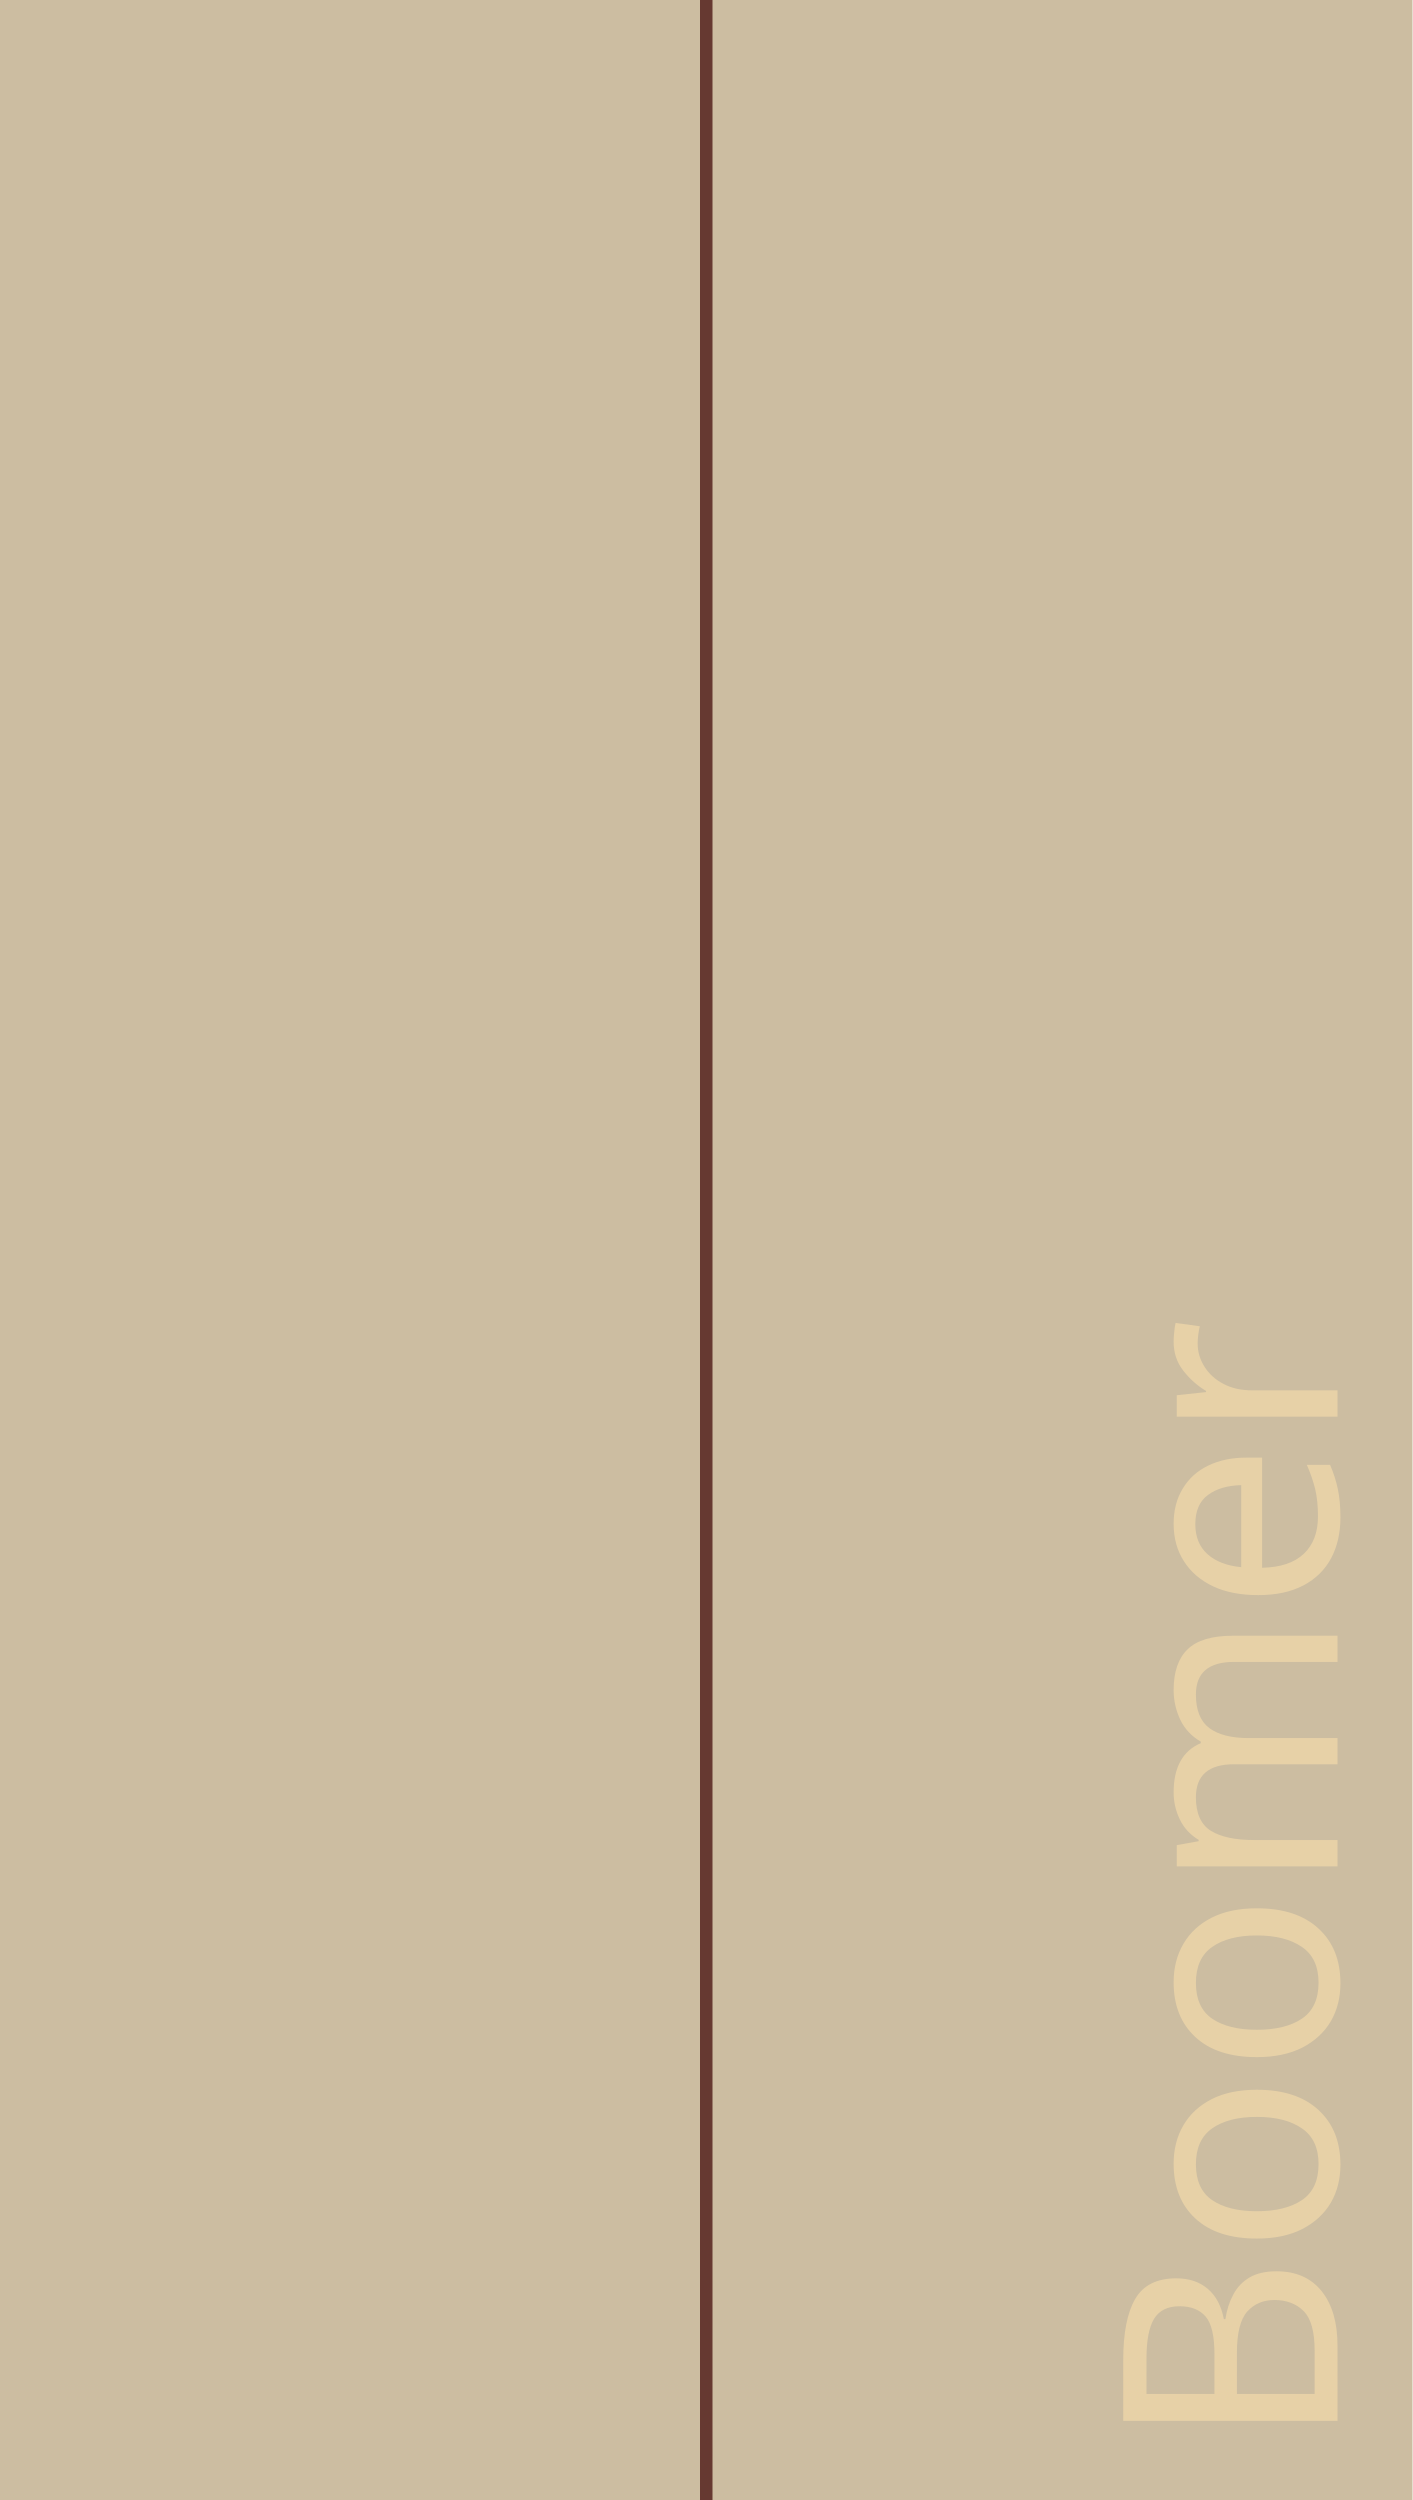
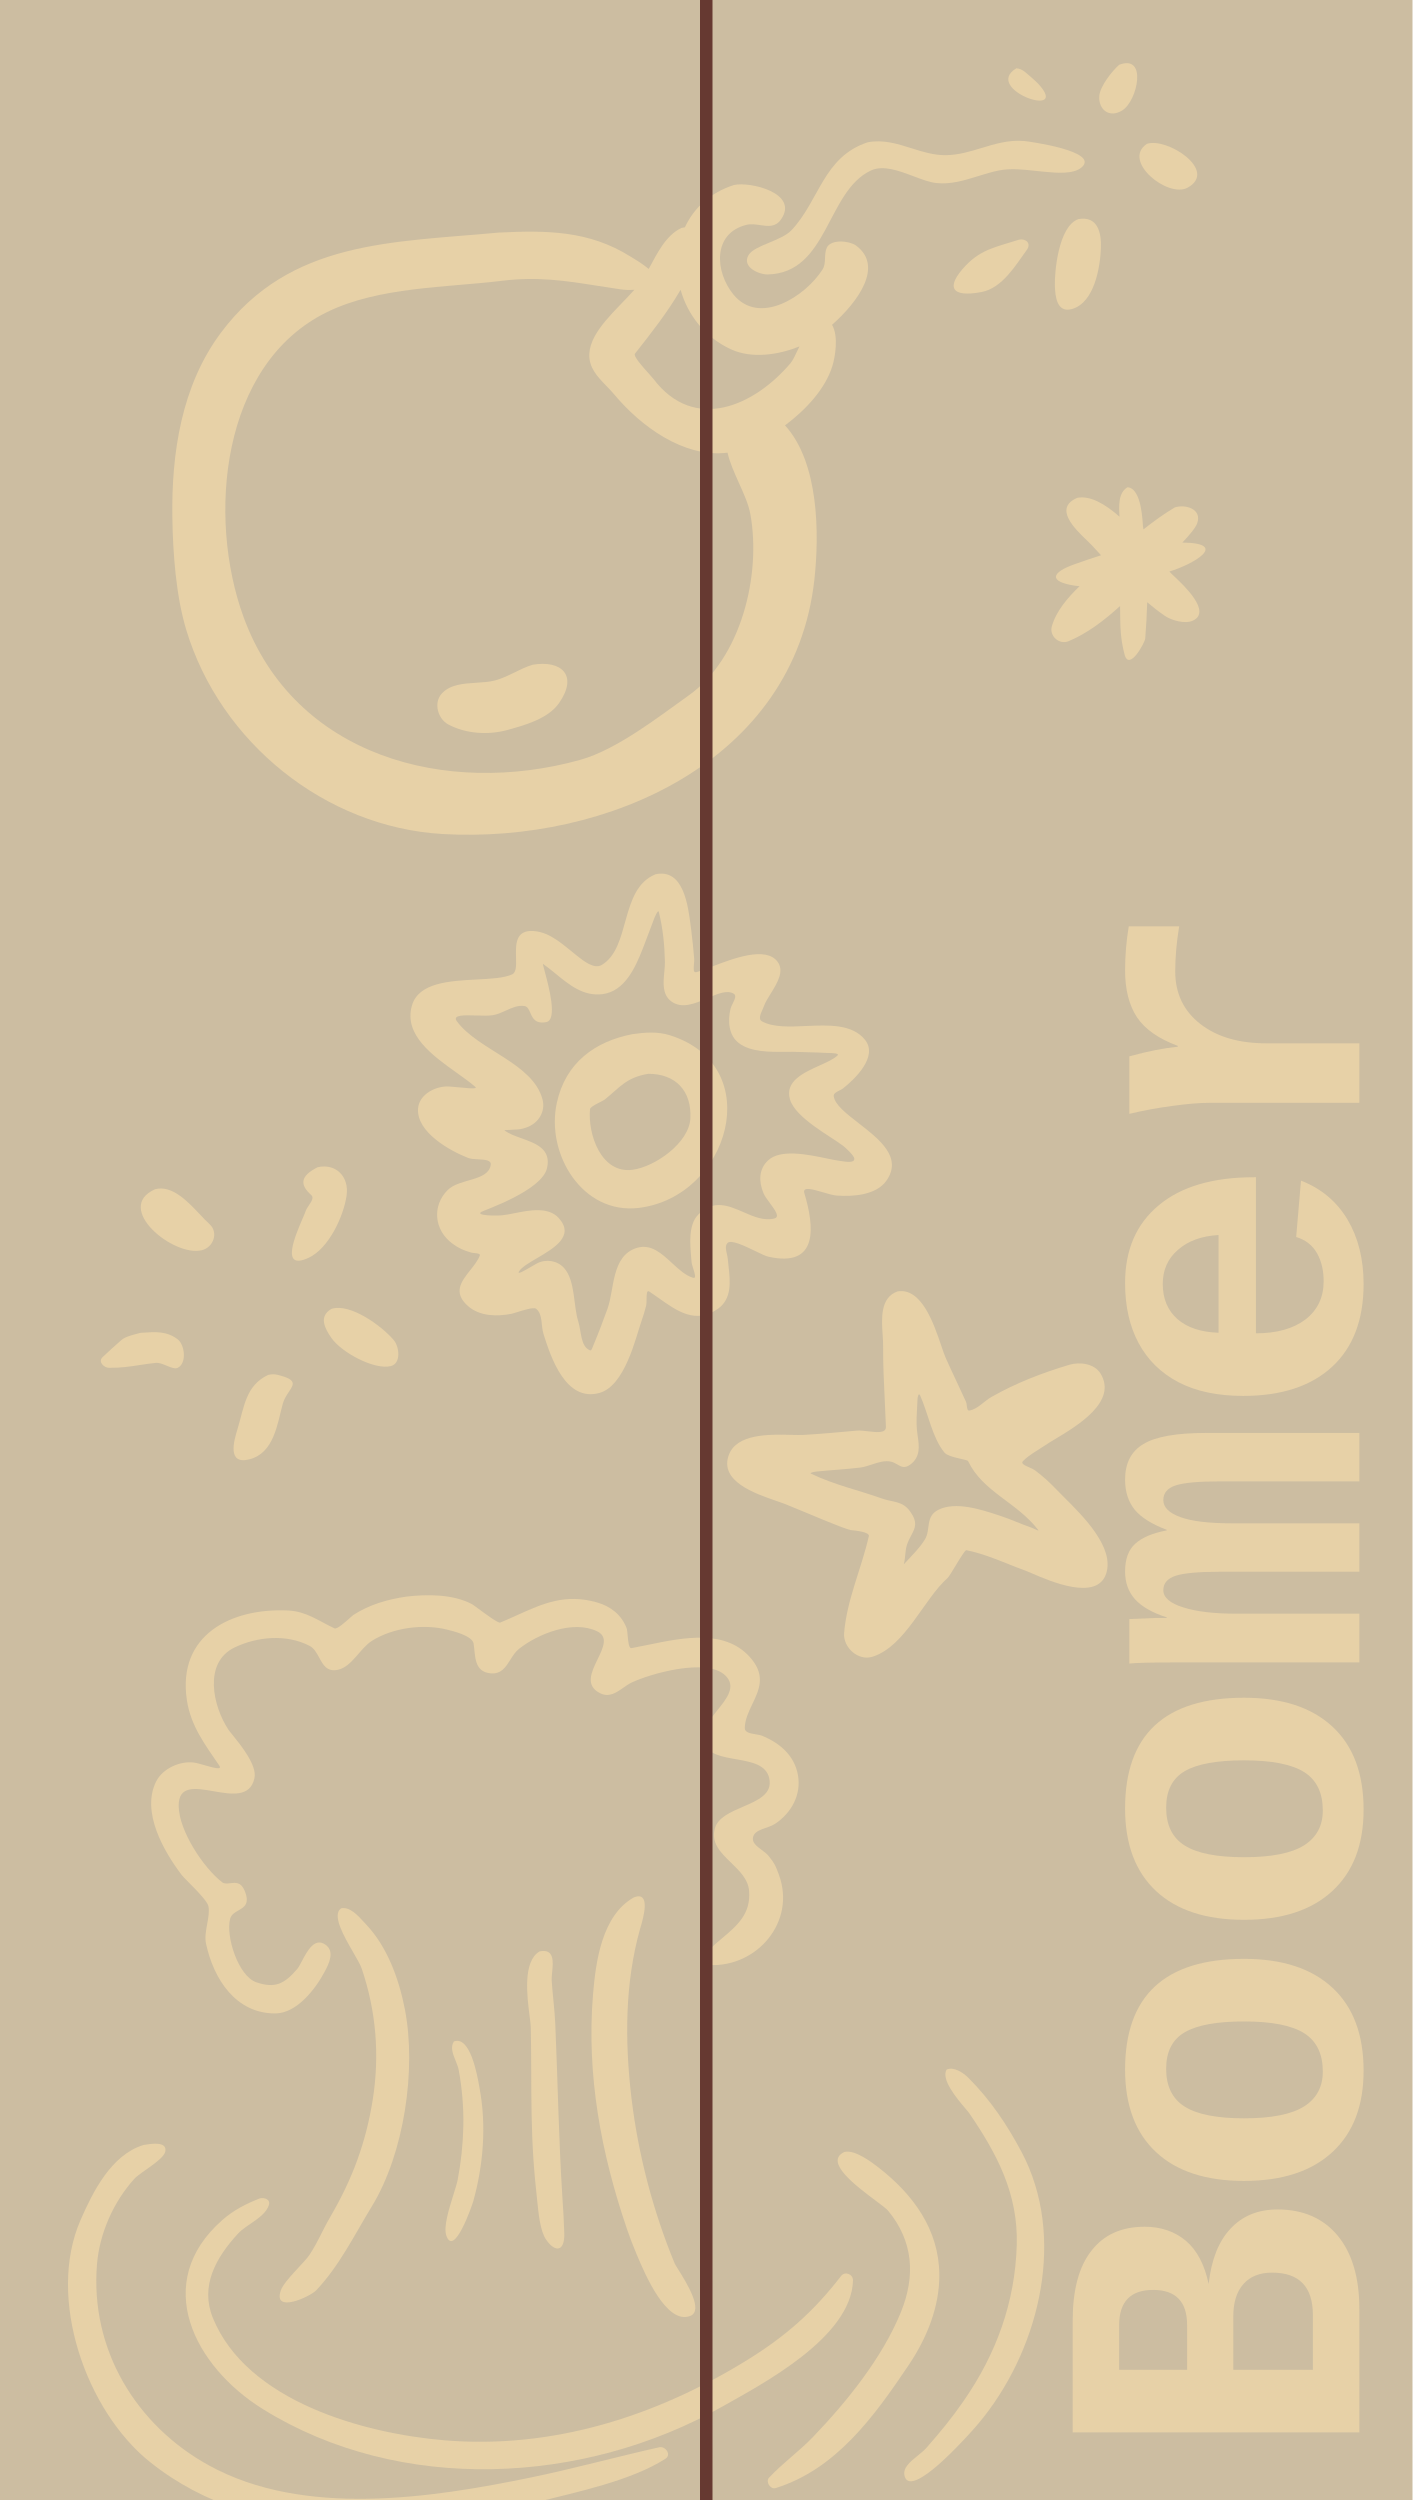
- <svg xmlns="http://www.w3.org/2000/svg" width="113" height="200" viewBox="0 0 113 200">
-   <g>
-     <rect x="0" y="0" width="113" height="200" fill="#ccbda1" />
+ <svg xmlns="http://www.w3.org/2000/svg" data-vector95-version="1.4.2" data-vector95-format="4" width="113" height="200" viewBox="0 0 113 200">
+   <g id="layer-4307709c-c36c-441b-9c50-4cbef5501ba0" data-name="background" data-locked="false">
+     <rect x="0" y="0" width="113" height="200" fill="#ccbda1" stroke="none" stroke-width="0" />
  </g>
-   <g>
-     <text x="-196" y="107" transform="rotate(-90)" font-family="sans-serif" font-size="24" fill="#e7d1a7">Boomer</text>
+   <g id="layer-e39df0e0-fbd4-4cff-96d1-d13afb0f877c" data-name="logo" data-locked="false">
+     <path d="M44.545 88.232C45.24 85.028 47.581 83.314 50.603 82.731C51.607 82.588 52.616 82.511 53.603 82.824C61.409 85.299 58.331 95.757 51.103 96.632C46.607 97.177 43.654 92.333 44.545 88.232ZM55.229 89.482C55.347 87.276 54.055 85.895 51.853 85.904C50.056 86.216 49.603 86.989 48.353 87.983C48.222 88.087 47.223 88.498 47.201 88.732C47.013 90.73 48.083 93.916 50.603 93.583C52.397 93.346 55.125 91.434 55.229 89.482Z" fill="#e7d1a7" stroke="none" stroke-width="0" opacity="1" fill-rule="nonzero" fill-opacity="1" />
+     <path d="M48.127 77.202C50.495 75.818 49.542 71.116 52.446 69.941C54.676 69.468 55.044 72.396 55.264 74.148C55.278 74.254 55.29 74.356 55.303 74.452C55.401 75.2 55.472 75.951 55.536 76.702C55.545 76.811 55.532 76.959 55.518 77.112C55.485 77.464 55.451 77.836 55.696 77.774C55.993 77.699 56.422 77.534 56.922 77.342C58.668 76.672 61.283 75.668 62.215 76.952C62.763 77.707 62.168 78.664 61.65 79.498C61.435 79.845 61.232 80.171 61.131 80.452C61.101 80.536 61.058 80.632 61.014 80.732C60.848 81.104 60.654 81.541 60.944 81.702C61.841 82.198 63.149 82.14 64.493 82.081C66.301 82.001 68.175 81.918 69.196 83.179C70.284 84.525 68.374 86.337 67.446 87.07C67.364 87.134 67.255 87.188 67.145 87.243C66.908 87.362 66.667 87.481 66.698 87.702C66.795 88.384 67.697 89.083 68.682 89.847C70.336 91.128 72.222 92.589 70.916 94.452C70.094 95.624 68.215 95.737 66.946 95.646C66.656 95.625 66.241 95.503 65.827 95.381C65.003 95.14 64.182 94.898 64.347 95.452C65.144 98.111 65.525 101.459 61.446 100.529C61.247 100.484 60.873 100.303 60.445 100.096C59.569 99.672 58.468 99.139 58.196 99.445C57.999 99.665 58.075 99.991 58.149 100.31C58.18 100.445 58.211 100.578 58.222 100.702C58.237 100.888 58.259 101.083 58.281 101.282C58.417 102.495 58.572 103.884 57.446 104.694C55.675 105.967 54.155 104.884 52.699 103.846C52.446 103.666 52.196 103.488 51.946 103.323C51.733 103.182 51.729 103.557 51.725 103.935C51.723 104.13 51.721 104.325 51.691 104.452C51.59 104.875 51.458 105.291 51.314 105.702C50.853 107.013 50.004 110.87 47.946 111.437C45.261 112.176 44.069 108.606 43.475 106.702C43.269 106.039 43.437 105.129 42.889 104.702C42.694 104.55 41.84 104.822 41.318 104.988C41.146 105.043 41.01 105.087 40.946 105.099C39.776 105.332 38.39 105.317 37.446 104.489C36.203 103.4 36.912 102.507 37.623 101.611C37.925 101.23 38.228 100.849 38.382 100.452C38.443 100.294 38.199 100.27 37.966 100.246C37.865 100.236 37.766 100.226 37.696 100.206C37.067 100.022 36.711 99.867 36.196 99.49C34.726 98.412 34.546 96.469 35.816 95.202C36.755 94.265 39.05 94.513 39.257 93.202C39.32 92.802 38.802 92.775 38.267 92.747C37.965 92.732 37.658 92.716 37.446 92.633C36.021 92.076 33.324 90.591 33.443 88.702C33.518 87.518 34.908 86.848 35.946 86.922C36.363 86.951 36.779 86.988 37.196 87.029C37.196 87.029 37.211 87.031 37.211 87.031C37.499 87.059 38.231 87.132 38.026 86.952C37.615 86.592 37.092 86.219 36.537 85.823C34.606 84.445 32.287 82.79 32.952 80.452C33.478 78.605 35.961 78.474 38.136 78.36C39.273 78.301 40.325 78.245 40.969 77.952C41.315 77.795 41.299 77.225 41.282 76.591C41.255 75.567 41.222 74.376 42.696 74.483C44.073 74.584 45.127 75.658 46.148 76.452C46.178 76.475 46.209 76.5 46.243 76.526C46.712 76.895 47.538 77.546 48.127 77.202ZM53.193 76.952C53.161 75.551 53.035 74.291 52.705 72.952C52.646 72.73 52.369 73.392 52.346 73.452C52.024 74.283 51.727 75.124 51.398 75.952C50.819 77.411 49.972 79.311 48.196 79.532C46.675 79.72 45.547 78.795 44.451 77.896C44.116 77.622 43.785 77.35 43.446 77.113C43.41 77.088 43.473 77.322 43.574 77.698C43.901 78.911 44.625 81.598 43.696 81.769C42.823 81.93 42.61 81.445 42.425 81.024C42.307 80.757 42.201 80.516 41.946 80.48C41.435 80.407 40.95 80.627 40.462 80.849C40.128 81 39.793 81.152 39.446 81.213C39.121 81.27 38.621 81.254 38.123 81.239C37.14 81.209 36.164 81.179 36.549 81.702C38.259 84.026 42.626 85.033 43.401 87.952C43.666 88.948 43.048 89.88 42.107 90.202C41.668 90.352 41.486 90.358 41.193 90.367C41.061 90.372 40.906 90.376 40.696 90.396C40.669 90.398 40.629 90.399 40.587 90.4C40.464 90.402 40.316 90.405 40.38 90.452C40.725 90.705 41.211 90.88 41.711 91.059C42.878 91.478 44.115 91.922 43.761 93.452C43.344 95.257 38.755 96.801 38.505 96.952C38.016 97.247 39.628 97.278 40.196 97.221C40.478 97.193 40.808 97.127 41.162 97.056C42.372 96.816 43.867 96.519 44.707 97.452C45.989 98.877 44.341 99.843 42.957 100.655C42.324 101.027 41.746 101.366 41.529 101.702C41.317 102.029 41.974 101.643 42.505 101.331C42.676 101.23 42.834 101.137 42.946 101.078C43.673 100.696 44.589 100.834 45.136 101.452C46.034 102.466 45.87 104.504 46.257 105.702C46.514 106.497 46.423 107.708 47.196 108.026C47.303 108.07 47.365 107.9 47.415 107.765C47.426 107.735 47.436 107.707 47.446 107.684C47.86 106.702 48.236 105.704 48.6 104.702C49.166 103.14 48.903 100.46 50.946 99.832C52.073 99.485 52.931 100.277 53.77 101.053C54.314 101.555 54.849 102.05 55.446 102.224C55.715 102.302 55.592 101.911 55.467 101.513C55.402 101.306 55.337 101.097 55.325 100.952C55.317 100.843 55.307 100.726 55.296 100.603C55.201 99.531 55.066 98.01 55.829 97.202C57.046 95.914 58.263 96.444 59.478 96.972C60.302 97.331 61.124 97.689 61.946 97.48C62.416 97.36 62.009 96.812 61.598 96.257C61.386 95.971 61.173 95.684 61.078 95.452C60.693 94.512 60.69 93.543 61.446 92.832C62.433 91.903 64.618 92.358 66.136 92.675C66.552 92.762 66.918 92.838 67.196 92.873C67.245 92.879 67.3 92.887 67.359 92.895C67.764 92.954 68.351 93.04 68.345 92.702C68.341 92.428 67.559 91.75 67.446 91.663C66.482 90.918 63.633 89.44 63.198 87.952C62.773 86.5 64.286 85.817 65.58 85.233C66.157 84.973 66.69 84.732 66.988 84.452C67.196 84.257 66.627 84.244 66.211 84.236C66.109 84.233 66.016 84.231 65.946 84.227C65.28 84.184 64.612 84.192 63.946 84.158C63.62 84.142 63.255 84.145 62.871 84.149C61.58 84.16 60.073 84.174 59.115 83.452C58.276 82.82 58.215 81.65 58.442 80.702C58.472 80.574 58.546 80.425 58.62 80.275C58.777 79.958 58.936 79.637 58.696 79.495C58.156 79.177 57.406 79.503 56.601 79.852C55.617 80.279 54.552 80.742 53.696 80.105C52.969 79.564 53.061 78.617 53.144 77.763C53.172 77.476 53.198 77.199 53.193 76.952Z" fill="#e7d1a7" stroke="none" stroke-width="0" opacity="1" fill-rule="nonzero" fill-opacity="1" />
+     <path d="M28.261 156.192C27.508 154.888 26.532 153.2 27.286 152.667C27.976 152.516 28.631 153.236 29.1 153.75C29.166 153.822 29.228 153.891 29.286 153.952C30.995 155.754 31.921 158.338 32.389 160.737C33.327 165.552 32.33 172.275 29.759 176.487C28.373 178.758 27.142 181.289 25.286 183.234C24.805 183.738 21.812 185.117 22.464 183.237C22.743 182.433 24.369 181.006 24.786 180.35C25.551 179.149 25.684 178.624 26.488 177.237C28.196 174.292 29.274 171.408 29.817 167.987C30.383 164.425 30.093 160.889 28.937 157.487C28.836 157.188 28.567 156.722 28.261 156.192Z" fill="#e7d1a7" stroke="none" stroke-width="0" opacity="1" fill-rule="nonzero" fill-opacity="1" />
+     <path d="M47.441 159.561C47.66 156.897 48.16 153.22 50.716 151.787C52.106 151.254 51.451 153.479 51.243 154.186C51.228 154.235 51.216 154.278 51.206 154.311C49.978 158.677 49.985 163.331 50.514 167.811C51.05 172.339 52.234 176.843 53.966 181.061C54 181.143 54.115 181.328 54.27 181.576C54.93 182.634 56.315 184.854 55.216 185.277C53.32 186.006 51.588 181.899 50.986 180.472C50.961 180.414 50.939 180.36 50.918 180.311C50.639 179.654 50.384 178.987 50.153 178.311C48.086 172.248 46.912 165.991 47.441 159.561Z" fill="#e7d1a7" stroke="none" stroke-width="0" opacity="1" fill-rule="nonzero" fill-opacity="1" />
+     <path d="M36.449 164.86C36.232 164.326 36.008 163.775 36.311 163.317C37.621 162.832 38.18 166.008 38.346 166.947C38.356 167.007 38.365 167.058 38.373 167.099C38.921 170.06 38.666 173.209 37.862 176.099C37.78 176.394 36.326 180.634 35.707 178.849C35.468 178.159 35.907 176.753 36.264 175.612C36.42 175.112 36.561 174.663 36.621 174.349C36.888 172.949 37.037 171.523 37.067 170.099C37.098 168.601 36.967 167.07 36.696 165.599C36.653 165.364 36.552 165.114 36.449 164.86Z" fill="#e7d1a7" stroke="none" stroke-width="0" opacity="1" fill-rule="nonzero" fill-opacity="1" />
+     <path d="M42.369 161.292C42.166 159.707 41.808 156.912 43.163 156.114C44.363 155.863 44.255 156.951 44.17 157.801C44.146 158.045 44.123 158.269 44.134 158.436C44.211 159.604 44.372 160.766 44.423 161.936C44.626 166.624 44.698 171.258 45.001 175.936C45.061 176.852 45.119 177.768 45.143 178.686C45.181 180.104 44.437 180.245 43.698 179.186C43.188 178.457 43.072 176.924 42.991 176.186C42.863 175.021 42.747 173.855 42.67 172.686C42.593 171.521 42.552 170.353 42.529 169.186C42.483 166.853 42.514 164.519 42.462 162.186C42.458 161.99 42.418 161.676 42.369 161.292Z" fill="#e7d1a7" stroke="none" stroke-width="0" opacity="1" fill-rule="nonzero" fill-opacity="1" />
+     <path d="M28.265 129.198C29.559 128.364 31.001 127.95 32.515 127.728C34.183 127.531 36.234 127.527 37.765 128.336C37.821 128.366 38.014 128.508 38.264 128.693C38.884 129.151 39.859 129.871 40.015 129.807C40.494 129.61 40.951 129.404 41.397 129.202C43.437 128.281 45.232 127.471 47.765 128.195C48.855 128.507 49.711 129.178 50.126 130.245C50.168 130.351 50.189 130.584 50.212 130.841C50.255 131.323 50.307 131.888 50.515 131.851C50.935 131.775 51.38 131.683 51.839 131.588C54.702 130.996 58.147 130.283 60.142 132.745C61.247 134.109 60.718 135.216 60.188 136.325C59.889 136.949 59.591 137.573 59.583 138.245C59.58 138.596 60.013 138.669 60.443 138.742C60.651 138.777 60.858 138.811 61.015 138.878C62.413 139.468 63.555 140.454 63.833 141.995C64.119 143.584 63.32 145.022 62.015 145.901C61.438 146.29 60.372 146.312 60.238 146.995C60.156 147.414 60.547 147.705 60.942 148C61.153 148.158 61.365 148.316 61.506 148.495C62.001 149.12 62.052 149.271 62.317 149.995C63.691 153.745 60.562 157.38 56.765 157.203C55.39 157.139 57.144 155.589 57.254 155.495C57.409 155.361 57.564 155.231 57.717 155.103C58.972 154.049 60.089 153.113 59.925 151.245C59.846 150.333 59.156 149.665 58.48 149.009C57.653 148.208 56.847 147.426 57.198 146.245C57.451 145.397 58.451 144.966 59.432 144.543C60.644 144.021 61.826 143.512 61.535 142.245C61.046 140.115 56.918 141.357 56.265 139.358C55.998 138.544 56.678 137.703 57.344 136.877C58.151 135.88 58.938 134.905 58.015 134.027C56.516 132.602 52.008 133.898 50.515 134.611C50.301 134.714 50.091 134.862 49.876 135.012C49.316 135.406 48.732 135.816 48.015 135.46C46.787 134.85 47.311 133.768 47.807 132.745C48.256 131.819 48.682 130.94 47.765 130.501C45.841 129.58 43.046 130.701 41.515 131.913C41.232 132.136 41.029 132.459 40.829 132.779C40.461 133.365 40.1 133.94 39.265 133.869C37.905 133.753 38.037 132.464 37.891 131.495C37.794 130.853 36.221 130.483 35.765 130.369C33.872 129.895 31.443 130.209 29.765 131.259C28.796 131.865 28.156 133.351 27.015 133.587C26.16 133.763 25.854 133.197 25.54 132.617C25.335 132.24 25.128 131.857 24.765 131.668C22.935 130.715 20.593 130.918 18.765 131.798C16.247 133.009 17.035 136.5 18.265 138.361C18.322 138.448 18.442 138.596 18.597 138.787C19.263 139.609 20.575 141.227 20.358 142.245C20.024 143.81 18.51 143.546 17.079 143.297C15.63 143.045 14.266 142.807 14.294 144.495C14.328 146.496 16.292 149.436 17.765 150.575C17.946 150.716 18.181 150.687 18.428 150.656C18.836 150.606 19.277 150.551 19.566 151.245C20.007 152.3 19.543 152.565 19.072 152.835C18.79 152.996 18.505 153.159 18.413 153.495C18.039 154.855 19.044 158.09 20.515 158.586C21.996 159.086 22.733 158.728 23.765 157.536C23.878 157.405 24.005 157.166 24.149 156.894C24.578 156.084 25.161 154.982 26.015 155.56C26.822 156.106 26.305 157.112 25.969 157.745C25.242 159.111 23.751 161.07 22.015 161.075C18.858 161.083 17.09 158.321 16.482 155.495C16.375 154.997 16.477 154.448 16.576 153.913C16.669 153.409 16.76 152.918 16.672 152.495C16.552 151.922 14.806 150.355 14.533 149.995C13.121 148.131 11.257 144.942 12.503 142.495C13.018 141.483 14.409 140.855 15.515 141.006C15.731 141.035 16.055 141.128 16.385 141.222C17.084 141.422 17.802 141.627 17.542 141.245C16.398 139.566 15.256 138.068 14.948 135.995C14.178 130.808 18.463 128.636 23.015 128.837C24.524 128.904 25.466 129.669 26.765 130.271C26.964 130.363 27.676 129.722 28.047 129.387C28.157 129.288 28.237 129.216 28.265 129.198Z" fill="#e7d1a7" stroke="none" stroke-width="0" opacity="1" fill-rule="nonzero" fill-opacity="1" />
+     <path d="M17.79 177.599C18.691 176.807 19.689 176.302 20.79 175.87C21.13 175.79 21.679 175.928 21.5 176.436C21.152 177.425 19.729 177.942 19.043 178.686C17.286 180.594 15.986 182.871 17.03 185.436C19.75 192.123 29.145 194.685 35.54 195.223C44.195 195.95 52.488 193.311 59.79 188.794C62.867 186.891 65.097 184.916 67.29 182.076C67.602 181.673 68.252 181.935 68.239 182.436C68.123 187.006 60.911 190.758 57.79 192.523C46.713 198.79 32.011 199.548 21.04 192.734C15.512 189.3 12.092 182.607 17.79 177.599Z" fill="#e7d1a7" stroke="none" stroke-width="0" opacity="1" fill-rule="nonzero" fill-opacity="1" />
+     <path d="M6.433 177.629C7.417 175.365 8.904 172.372 11.49 171.597C11.515 171.593 11.545 171.588 11.578 171.583C12.082 171.5 13.406 171.283 13.221 172.129C13.076 172.797 11.233 173.768 10.74 174.312C9.081 176.145 7.963 178.67 7.76 181.129C7.197 187.946 10.874 194.032 16.74 197.247C24.323 201.402 34.462 199.852 42.49 198.195C45.93 197.484 49.312 196.549 52.74 195.781C53.227 195.671 53.743 196.372 53.24 196.696C50.506 198.455 46.175 199.356 42.99 200.157C32.83 202.713 20.691 203.922 11.99 196.954C6.894 192.874 3.718 183.874 6.433 177.629Z" fill="#e7d1a7" stroke="none" stroke-width="0" opacity="1" fill-rule="nonzero" fill-opacity="1" />
+     <path d="M70.035 176.038C68.465 174.862 65.888 172.932 67.552 172.157C68.387 171.946 69.747 172.984 70.302 173.416C73.056 175.563 75.117 178.361 75.146 181.964C75.167 184.576 74.126 187.076 72.689 189.214C69.968 193.26 66.914 197.527 62.052 199.047C61.634 199.178 61.222 198.537 61.524 198.214C62.612 197.047 63.925 196.117 65.033 194.964C67.755 192.132 70.59 188.615 72.075 184.964C73.249 182.074 73.07 179.308 71.052 176.861C70.918 176.7 70.526 176.406 70.035 176.038Z" fill="#e7d1a7" stroke="none" stroke-width="0" opacity="1" fill-rule="nonzero" fill-opacity="1" />
+     <path d="M77.224 168.672C76.56 167.887 75.262 166.353 75.728 165.567C76.309 165.307 77.066 165.821 77.478 166.233C79.232 167.989 80.57 169.982 81.728 172.166C85.291 178.893 83.22 187.591 78.728 193.322C78.182 194.018 77.591 194.679 76.978 195.315C76.961 195.333 76.936 195.359 76.903 195.394C76.27 196.061 72.788 199.736 72.365 198.077C72.202 197.434 72.813 196.94 73.411 196.457C73.669 196.249 73.924 196.042 74.114 195.827C75.24 194.544 76.113 193.49 77.091 192.077C79.71 188.292 81.212 184.176 81.341 179.577C81.454 175.533 79.791 172.352 77.553 169.077C77.496 168.993 77.376 168.852 77.224 168.672Z" fill="#e7d1a7" stroke="none" stroke-width="0" opacity="1" fill-rule="nonzero" fill-opacity="1" />
+     <path transform="translate(27.96296 -2.222222)" d="M35.373 20.622C37.608 18.223 37.905 14.776 41.451 13.607C42.688 13.366 43.816 13.723 44.948 14.08C45.844 14.363 46.742 14.647 47.701 14.637C48.705 14.626 49.631 14.345 50.559 14.063C51.644 13.734 52.732 13.403 53.951 13.502C54.32 13.532 60.084 14.319 58.554 15.622C57.897 16.181 56.512 16.05 55.645 15.967C55.577 15.961 55.512 15.955 55.451 15.949C55.223 15.929 54.994 15.904 54.765 15.879C53.828 15.778 52.885 15.676 51.951 15.859C51.387 15.97 50.831 16.142 50.276 16.315C49.191 16.652 48.106 16.989 46.951 16.866C46.404 16.807 45.769 16.568 45.11 16.319C43.936 15.877 42.682 15.405 41.701 15.866C38.156 17.534 38.294 24.072 33.451 24.178C32.754 24.193 31.347 23.574 31.926 22.622C32.411 21.826 34.545 21.511 35.373 20.622Z" fill="#e7d1a7" stroke="none" stroke-width="0" opacity="1" fill-rule="nonzero" fill-opacity="1" />
+     <path transform="translate(27.96296 -2.222222)" d="M32.853 20.231C32.489 20.177 32.116 20.122 31.759 20.209C29.011 20.886 29.24 23.976 30.702 25.773C32.786 28.333 36.478 25.925 37.846 23.773C38.165 23.271 37.926 22.556 38.189 22.023C38.525 21.342 39.991 21.481 40.509 21.859C42.755 23.497 40.695 26.361 38.599 28.207C39.143 29.125 38.843 30.811 38.625 31.513C38.06 33.327 36.522 34.991 34.837 36.253C37.568 39.235 37.586 44.986 37.187 48.595C35.58 63.138 20.582 69.703 7.449 68.944C-1.959 68.4 -10.353 61.604 -13.067 52.595C-13.886 49.876 -14.133 46.475 -14.175 43.595C-14.25 38.465 -13.438 33.056 -10.293 28.845C-4.755 21.431 3.408 21.624 11.949 20.828C15.772 20.645 19.14 20.661 22.449 22.731C22.468 22.742 22.499 22.761 22.541 22.786C22.799 22.94 23.456 23.333 23.933 23.738C24.607 22.506 25.298 21.042 26.557 20.457C26.653 20.435 26.744 20.418 26.829 20.406C27.532 18.891 28.831 17.637 30.759 17.021C32.036 16.736 35.989 17.662 34.521 19.773C34.076 20.413 33.478 20.324 32.853 20.231ZM21.163 33.763C20.969 33.53 20.755 33.309 20.54 33.088C19.831 32.355 19.125 31.627 19.184 30.513C19.28 28.687 21.422 26.954 22.787 25.404C22.382 25.436 21.987 25.413 21.699 25.372C21.073 25.282 20.475 25.188 19.893 25.095C17.33 24.689 15.084 24.333 12.199 24.685C7.736 25.23 2.353 25.16 -1.801 27.189C-10.301 31.34 -11.404 43.584 -8.475 51.595C-4.395 62.755 7.761 65.986 18.449 63.013C21.401 62.192 24.787 59.523 27.148 57.845C31.327 54.876 32.955 48.219 32.064 43.345C31.922 42.568 31.543 41.727 31.158 40.872C30.793 40.059 30.421 39.233 30.24 38.436C26.724 38.869 23.283 36.304 21.163 33.763ZM24.307 32.53C27.595 36.875 32.404 34.681 35.291 31.263C35.467 31.054 35.69 30.58 35.943 30.04C35.959 30.006 35.975 29.972 35.991 29.938C34.314 30.611 32.191 30.941 30.509 30.165C28.404 29.193 27.042 27.388 26.485 25.406C25.431 27.211 24.19 28.794 22.835 30.513C22.68 30.71 23.433 31.547 23.933 32.101C24.101 32.288 24.24 32.442 24.307 32.53Z" fill="#e7d1a7" stroke="none" stroke-width="0" opacity="1" fill-rule="nonzero" fill-opacity="1" />
+     <path transform="translate(27.96296 -2.222222)" d="M11.65 56.654C12.723 56.363 13.604 55.718 14.65 55.401C16.926 55.017 18.327 56.22 16.758 58.473C15.889 59.72 14.023 60.237 12.65 60.616C11.105 61.043 9.314 60.933 7.9 60.178C7.068 59.734 6.705 58.462 7.366 57.723C8.037 56.973 9.111 56.906 10.149 56.842C10.679 56.809 11.199 56.776 11.65 56.654Z" fill="#e7d1a7" stroke="none" stroke-width="0" opacity="1" fill-rule="nonzero" fill-opacity="1" />
+     <path transform="translate(27.96296 -2.222222)" d="M55.095 8.923C57.781 11.842 50.575 9.363 53.345 7.685C53.86 7.716 54.202 8.134 54.595 8.457C54.687 8.532 55.017 8.839 55.095 8.923Z" fill="#e7d1a7" stroke="none" stroke-width="0" opacity="1" fill-rule="nonzero" fill-opacity="1" />
+     <path transform="translate(27.96296 -2.222222)" d="M59.979 9.91C60.033 9.127 61.006 7.9 61.57 7.406C63.842 6.532 63.045 10.292 61.82 11.055C60.783 11.701 59.904 10.987 59.979 9.91Z" fill="#e7d1a7" stroke="none" stroke-width="0" opacity="1" fill-rule="nonzero" fill-opacity="1" />
+     <path transform="translate(27.96296 -2.222222)" d="M67.039 17.239C65.471 18.097 61.749 15.095 63.789 13.73C65.405 13.19 69.522 15.879 67.039 17.239Z" fill="#e7d1a7" stroke="none" stroke-width="0" opacity="1" fill-rule="nonzero" fill-opacity="1" />
+     <path transform="translate(27.96296 -2.222222)" d="M56.427 25.077C56.395 24.067 56.686 20.344 58.3 19.752C59.862 19.477 60.156 20.839 60.11 22.077C60.056 23.529 59.614 26.423 57.8 26.943C56.563 27.297 56.452 25.877 56.427 25.077Z" fill="#e7d1a7" stroke="none" stroke-width="0" opacity="1" fill-rule="nonzero" fill-opacity="1" />
+     <path transform="translate(27.96296 -2.222222)" d="M49.296 23.465C50.558 22.137 51.825 21.96 53.561 21.396C54.084 21.279 54.571 21.683 54.181 22.215C53.311 23.402 52.234 25.266 50.561 25.584C48.139 26.046 47.648 25.201 49.296 23.465Z" fill="#e7d1a7" stroke="none" stroke-width="0" opacity="1" fill-rule="nonzero" fill-opacity="1" />
+     <path d="M84.146 50.11C84.493 48.874 85.427 47.807 86.365 46.895C86.24 46.886 86.119 46.873 86.001 46.855C83.876 46.539 84.061 45.801 86.001 45.126C86.693 44.884 87.383 44.638 88.084 44.422C87.849 44.163 87.613 43.905 87.374 43.648C87.272 43.537 87.129 43.4 86.966 43.244C85.982 42.301 84.258 40.647 86.186 39.825C87.227 39.627 88.42 40.33 89.562 41.336C89.506 40.458 89.458 39.411 90.203 38.98C91.373 39.065 91.402 41.886 91.437 42.095C91.45 42.18 91.464 42.265 91.477 42.35C92.297 41.704 93.154 41.082 93.986 40.593C94.819 40.323 96.181 40.706 95.776 41.86C95.641 42.246 95.086 42.881 94.588 43.405C98.399 43.448 95.449 45.153 93.55 45.72C93.609 45.785 93.665 45.844 93.718 45.898C93.761 45.942 93.832 46.009 93.924 46.095C94.706 46.829 96.952 48.937 95.436 49.648C94.8 49.947 93.706 49.624 93.186 49.266C92.692 48.926 92.225 48.562 91.777 48.18C91.75 49.16 91.692 50.135 91.617 51.095C91.594 51.384 90.328 53.766 89.96 52.345C89.626 51.058 89.619 50.103 89.609 48.786C89.608 48.686 89.607 48.585 89.606 48.481C88.32 49.654 86.946 50.689 85.486 51.296C84.745 51.604 83.929 50.885 84.146 50.11Z" fill="#e7d1a7" stroke="none" stroke-width="0" opacity="1" fill-rule="nonzero" fill-opacity="1" />
+     <path d="M70.611 106.786C70.523 105.464 70.413 103.805 71.806 103.312C73.72 102.994 74.702 105.889 75.301 107.655C75.438 108.061 75.556 108.407 75.66 108.641C76.182 109.816 76.751 110.969 77.279 112.141C77.316 112.222 77.33 112.34 77.344 112.456C77.37 112.668 77.396 112.875 77.556 112.845C78.23 112.719 78.711 112.103 79.306 111.763C81.272 110.641 83.389 109.825 85.556 109.181C86.385 108.934 87.557 109.081 88.047 109.891C89.402 112.129 86.222 114.039 84.398 115.135C84.072 115.331 83.79 115.5 83.584 115.641C82.993 116.046 82.337 116.38 81.834 116.891C81.643 117.085 81.996 117.24 82.348 117.395C82.523 117.472 82.698 117.549 82.806 117.63C83.491 118.149 83.938 118.559 84.556 119.202C84.723 119.376 84.919 119.571 85.133 119.784C86.681 121.325 89.173 123.807 88.492 125.891C87.76 128.131 83.978 126.487 82.524 125.855C82.314 125.764 82.153 125.694 82.056 125.659C81.047 125.3 80.068 124.858 79.056 124.508C78.484 124.31 77.901 124.131 77.306 124.016C77.209 123.997 76.805 124.665 76.435 125.277C76.159 125.733 75.902 126.157 75.806 126.242C73.906 127.916 72.436 131.698 69.806 132.537C68.661 132.903 67.433 131.798 67.529 130.641C67.753 127.953 68.917 125.496 69.508 122.891C69.584 122.553 68.386 122.439 68.111 122.413C68.079 122.41 68.059 122.408 68.056 122.408C67.566 122.271 67.092 122.079 66.619 121.891C65.342 121.384 64.083 120.831 62.806 120.322C62.613 120.245 62.365 120.16 62.085 120.064C60.393 119.483 57.523 118.497 58.308 116.391C58.944 114.686 61.548 114.748 63.278 114.789C63.68 114.798 64.034 114.807 64.306 114.792C65.725 114.712 67.141 114.575 68.556 114.449C68.8 114.427 69.121 114.465 69.447 114.504C70.16 114.589 70.894 114.676 70.874 114.141C70.849 113.457 70.816 112.772 70.783 112.087C70.712 110.606 70.64 109.124 70.649 107.641C70.651 107.388 70.632 107.096 70.611 106.786ZM75.556 116.206C74.577 115.015 74.244 113.03 73.611 111.641C73.487 111.37 73.409 111.778 73.404 111.891C73.396 112.089 73.384 112.287 73.373 112.485C73.335 113.121 73.298 113.758 73.353 114.391C73.366 114.547 73.39 114.711 73.415 114.88C73.53 115.667 73.662 116.563 72.806 117.178C72.365 117.496 72.089 117.335 71.783 117.156C71.638 117.071 71.486 116.983 71.306 116.939C70.794 116.815 70.277 116.986 69.757 117.157C69.441 117.262 69.124 117.366 68.806 117.406C67.644 117.549 66.471 117.604 65.306 117.724C65.152 117.74 64.733 117.825 64.873 117.891C66.811 118.814 68.62 119.19 70.556 119.882C71.437 120.197 72.188 120.053 72.806 120.91C73.446 121.798 73.212 122.24 72.9 122.827C72.782 123.05 72.653 123.293 72.556 123.59C72.394 124.088 72.446 124.637 72.303 125.141C72.302 125.144 72.302 125.146 72.301 125.148C72.853 124.548 73.602 123.816 74.002 123.141C74.47 122.352 74.013 121.326 75.056 120.791C76.432 120.085 78.514 120.771 79.853 121.211C79.923 121.234 79.991 121.257 80.056 121.278C80.903 121.555 81.712 121.94 82.556 122.226C82.613 122.245 82.7 122.287 82.787 122.329C82.958 122.41 83.127 122.491 83.056 122.398C81.378 120.199 78.625 119.355 77.448 116.891C77.377 116.744 75.887 116.609 75.556 116.206Z" fill="#e7d1a7" stroke="none" stroke-width="0" opacity="1" fill-rule="nonzero" fill-opacity="1" />
+     <path d="M16.155 100.015C13.876 100.587 9.063 96.627 12.405 95.139C13.757 94.786 14.987 96.089 15.986 97.146C16.26 97.437 16.517 97.709 16.754 97.923C17.508 98.603 17.073 99.784 16.155 100.015Z" fill="#e7d1a7" stroke="none" stroke-width="0" opacity="1" fill-rule="nonzero" fill-opacity="1" />
+     <path d="M24.904 95.608C23.972 94.781 24.006 94.089 25.404 93.381C26.851 93.043 27.942 94.114 27.729 95.631C27.501 97.262 26.321 99.873 24.674 100.631C22.401 101.678 23.619 98.851 24.214 97.468C24.325 97.211 24.414 97.005 24.455 96.881C24.504 96.737 24.61 96.578 24.716 96.42C24.921 96.112 25.126 95.805 24.904 95.608Z" fill="#e7d1a7" stroke="none" stroke-width="0" opacity="1" fill-rule="nonzero" fill-opacity="1" />
+     <path d="M26.51 107.032C25.98 106.271 25.475 105.32 26.51 104.712C28.013 104.224 30.554 106.081 31.51 107.22C31.94 107.731 32.112 109.077 31.26 109.288C29.965 109.609 27.338 108.22 26.51 107.032Z" fill="#e7d1a7" stroke="none" stroke-width="0" opacity="1" fill-rule="nonzero" fill-opacity="1" />
+     <path d="M19.006 114.308C19.544 112.533 19.655 110.844 21.454 109.992C21.722 109.936 21.934 109.92 22.204 109.986C23.765 110.366 23.522 110.731 23.113 111.341C22.935 111.609 22.724 111.924 22.62 112.308C22.186 113.909 21.924 116.243 19.954 116.746C18.125 117.214 18.734 115.206 18.997 114.338C18.997 114.338 19.006 114.308 19.006 114.308Z" fill="#e7d1a7" stroke="none" stroke-width="0" opacity="1" fill-rule="nonzero" fill-opacity="1" />
+     <path d="M9.718 107.198C10.08 106.883 10.861 106.741 11.218 106.631C11.273 106.627 11.327 106.623 11.381 106.619C12.413 106.544 13.34 106.476 14.218 107.148C14.775 107.575 14.968 109.055 14.218 109.425C14.003 109.532 13.68 109.398 13.342 109.258C13.042 109.134 12.731 109.005 12.468 109.031C11.975 109.081 11.544 109.147 11.129 109.211C10.37 109.327 9.663 109.435 8.718 109.425C8.329 109.421 7.803 108.945 8.218 108.558C8.712 108.098 9.209 107.641 9.718 107.198Z" fill="#e7d1a7" stroke="none" stroke-width="0" opacity="1" fill-rule="nonzero" fill-opacity="1" />
+     <text transform="translate(-46.43882 -87.34069)  scale(1.45034 1.45034) matrix(6.123233995736766e-17 -1 1 6.123233995736766e-17 0 0)" x="-196" y="107" fill="#e7d1a7" stroke="none" stroke-width="1" font-family="Courier New, monospace" font-size="24" font-weight="bold">Boomer</text>
  </g>
-   <g>
-     <line x1="56.5" y1="0" x2="56.5" y2="200" stroke="#663931" stroke-width="1" />
+   <g id="layer-fa8aedb3-f781-49eb-9f81-4361eac070b4" data-name="guide" data-locked="false">
+     <line x1="56.5" y1="0" x2="56.5" y2="200" fill="#000000" stroke="#663931" stroke-width="1" />
  </g>
</svg>
